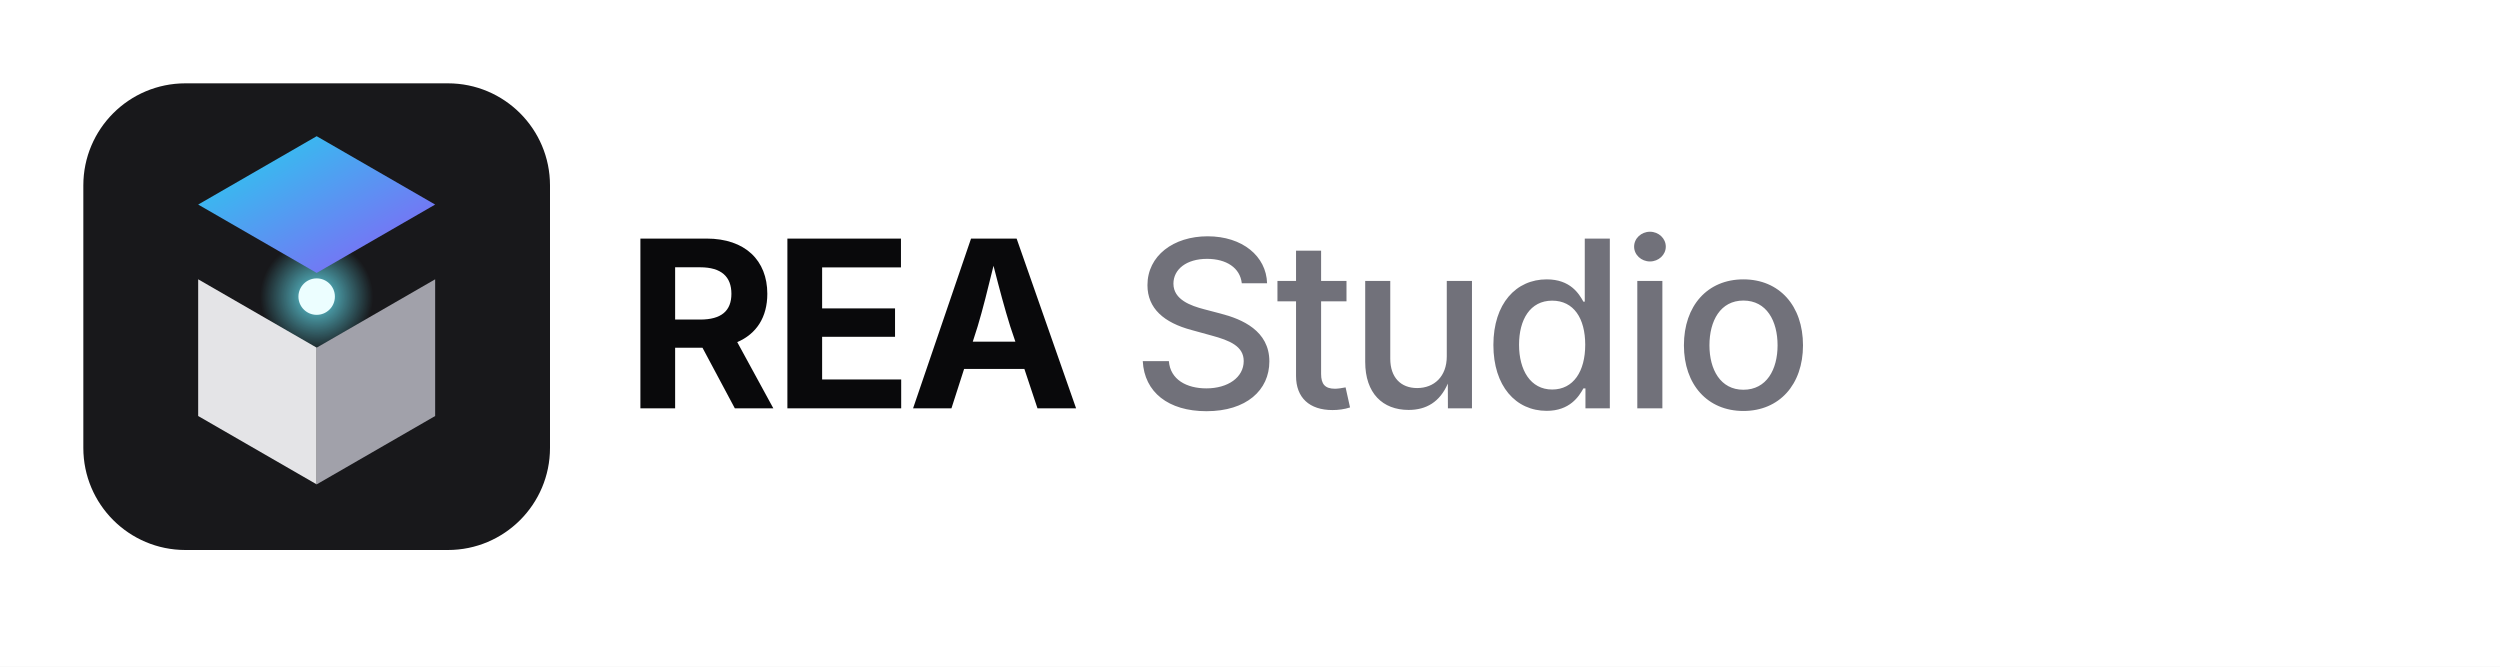
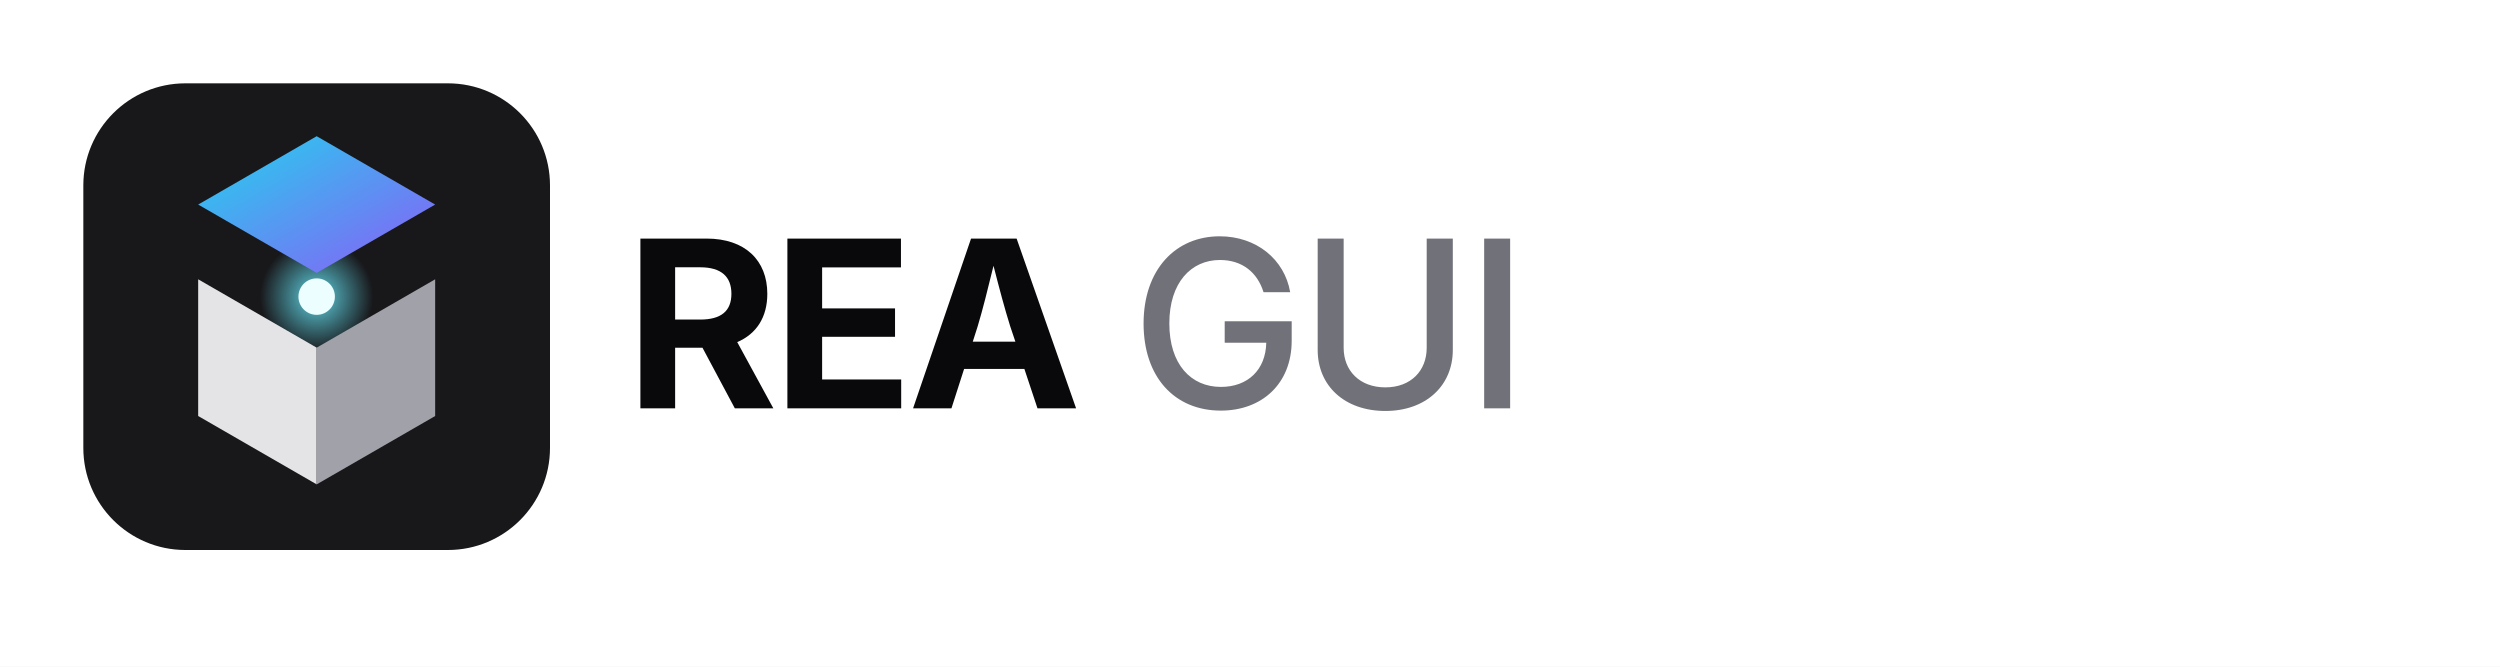
<svg xmlns="http://www.w3.org/2000/svg" viewBox="0 0 1200 320">
  <rect width="1200" height="320" fill="#ffffff" />
  <defs>
    <linearGradient id="lid" x1="0" y1="0" x2="1" y2="1">
      <stop offset="0" stop-color="#22d3ee" />
      <stop offset="1" stop-color="#8b5cf6" />
    </linearGradient>
    <radialGradient id="glow" cx="0.5" cy="0.5" r="0.5">
      <stop offset="0" stop-color="#67e8f9" stop-opacity="0.9" />
      <stop offset="1" stop-color="#67e8f9" stop-opacity="0" />
    </radialGradient>
  </defs>
  <g transform="translate(40 40) scale(0.4375)">
    <rect width="512" height="512" rx="112" fill="#18181b" />
    <g transform="translate(0 34)">
      <path d="M256 106 L386 181 L256 256 L126 181 Z" fill="#18181b" />
      <circle cx="256" cy="200" r="62" fill="url(#glow)" />
      <circle cx="256" cy="200" r="20" fill="#ecfeff" />
      <path d="M126 181 L256 256 L256 406 L126 331 Z" fill="#e4e4e7" />
      <path d="M256 256 L386 181 L386 331 L256 406 Z" fill="#a1a1aa" />
      <path d="M256 24 L386 99 L256 174 L126 99 Z" fill="url(#lid)" />
    </g>
  </g>
-   <text x="300" y="196" font-family="-apple-system, 'SF Pro Display', 'Inter', 'Segoe UI', sans-serif" font-size="112" font-weight="700" letter-spacing="-3" fill="#09090b">REA <tspan fill="#71717a" font-weight="500">Studio</tspan>
+   <text x="300" y="196" font-family="-apple-system, 'SF Pro Display', 'Inter', 'Segoe UI', sans-serif" font-size="112" font-weight="700" letter-spacing="-3" fill="#09090b">REA <tspan fill="#71717a" font-weight="500">GUI</tspan>
  </text>
</svg>
